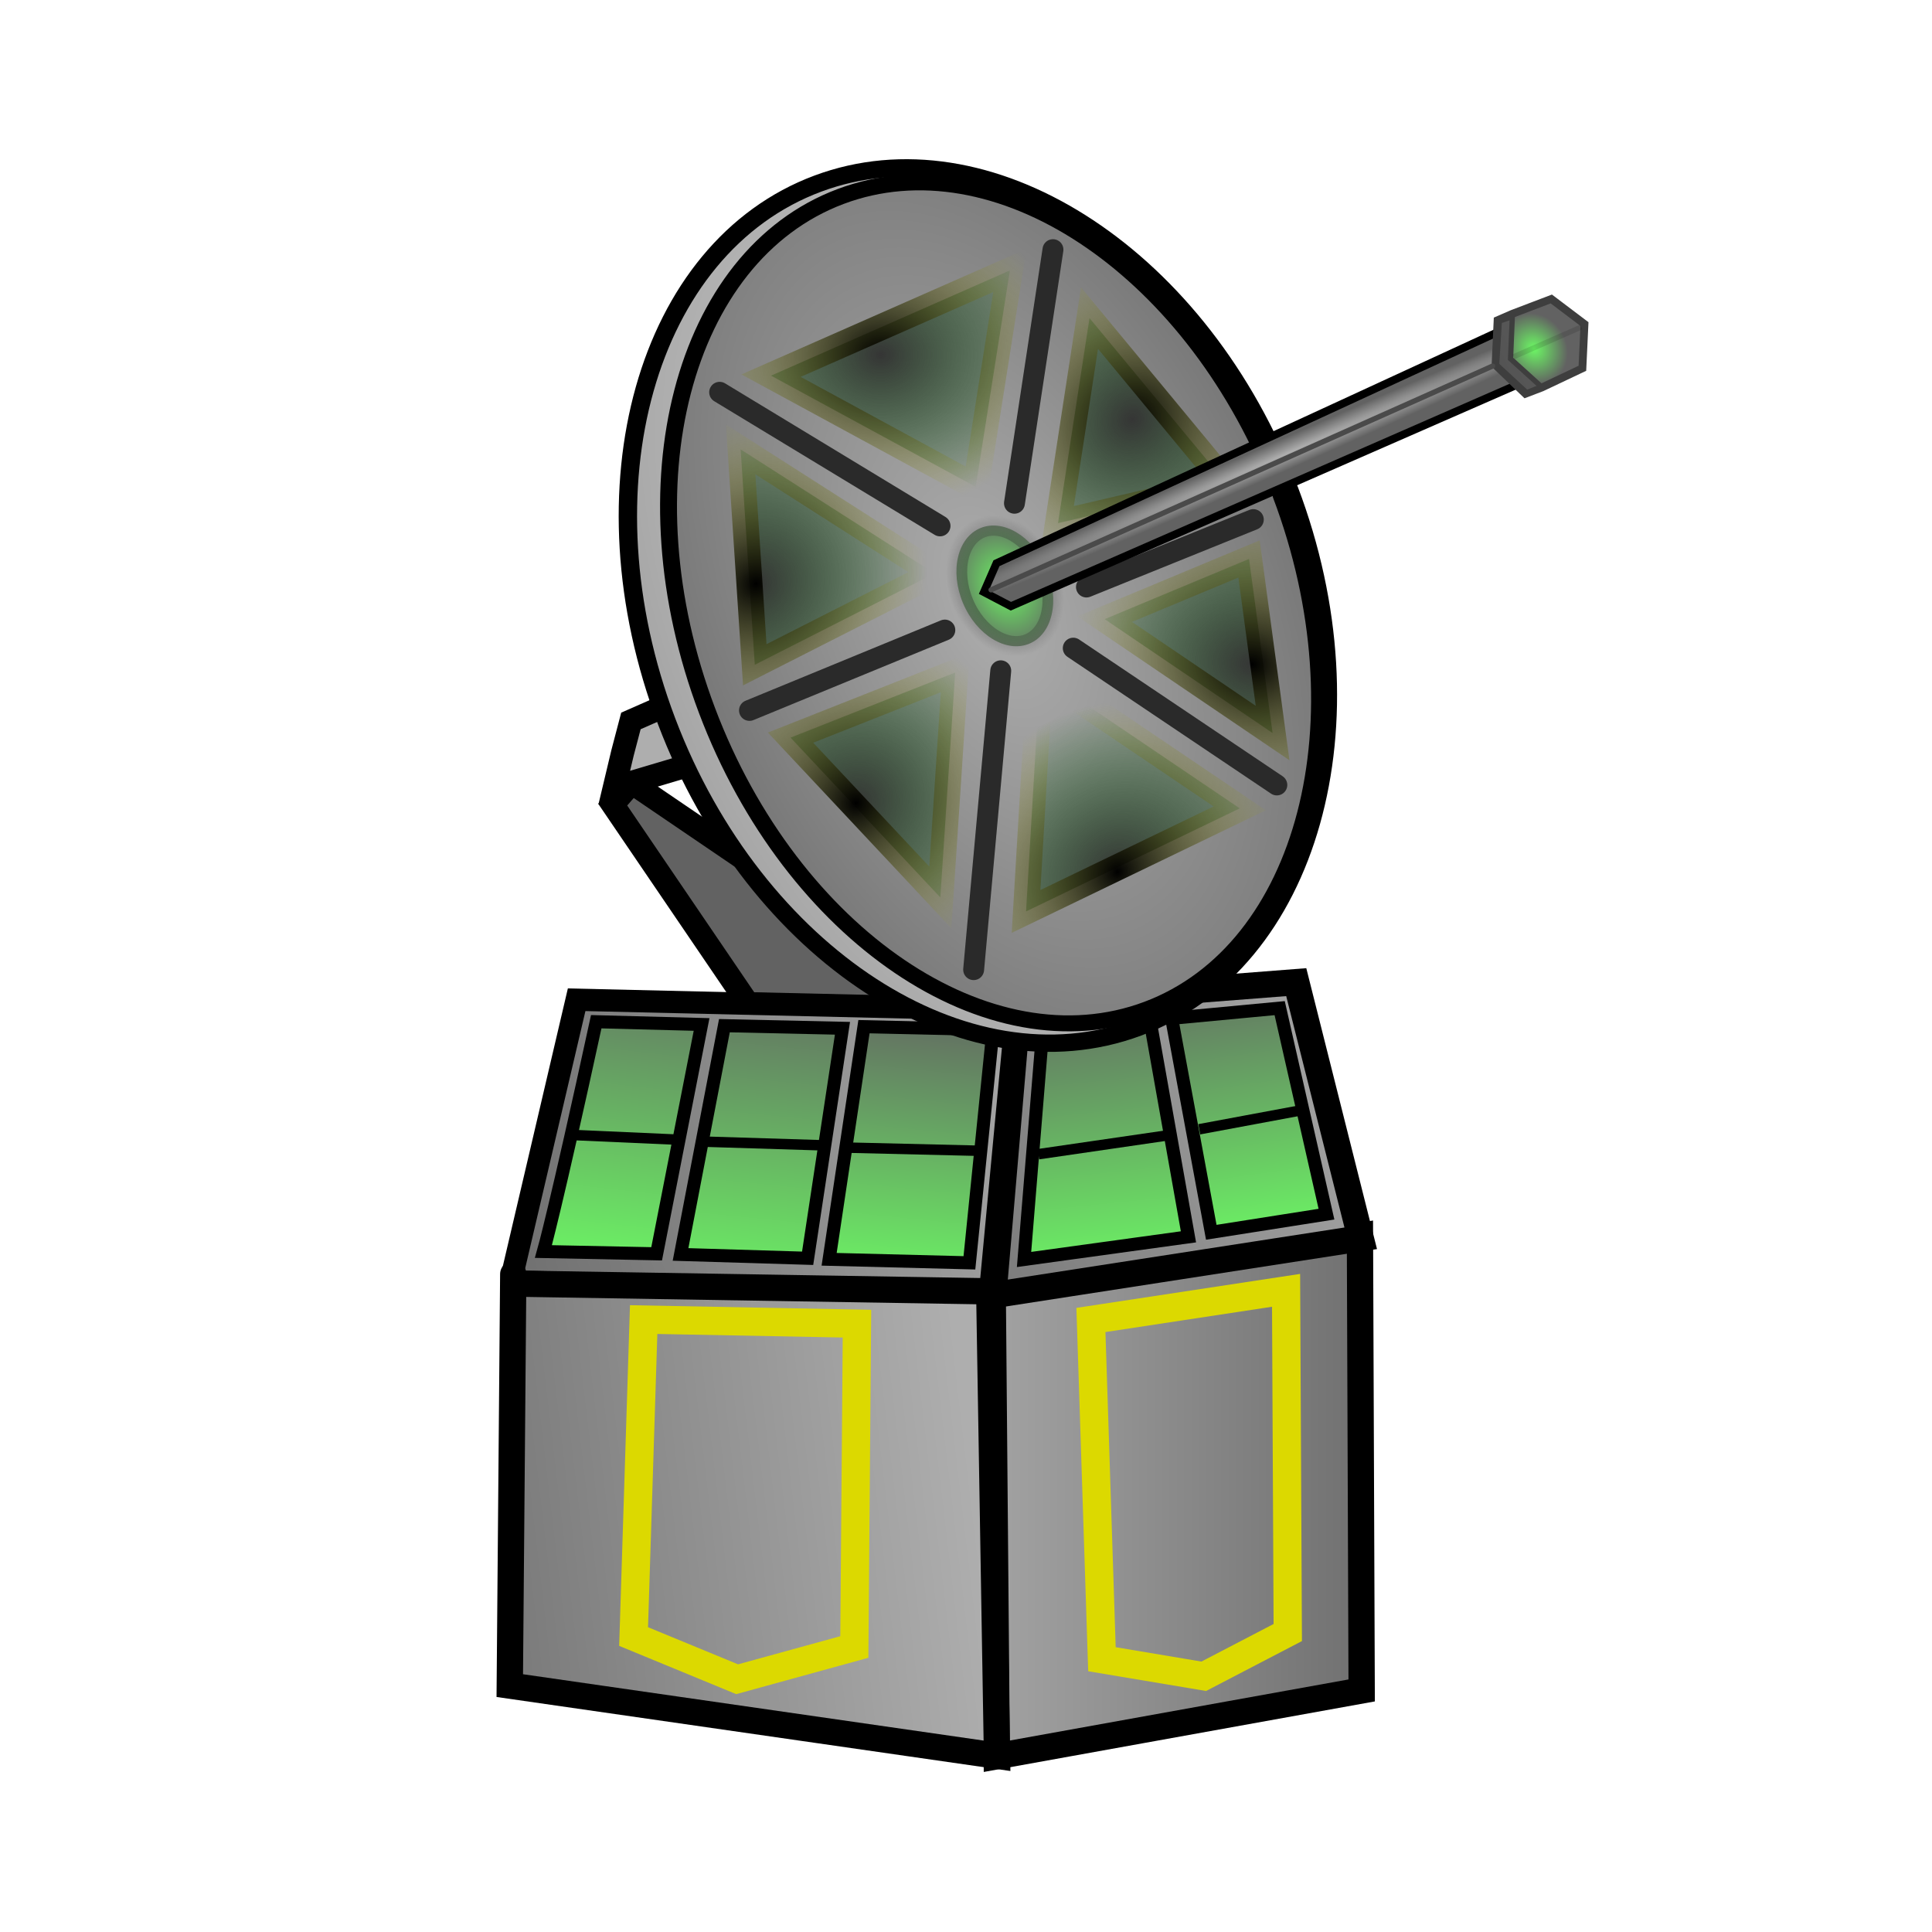
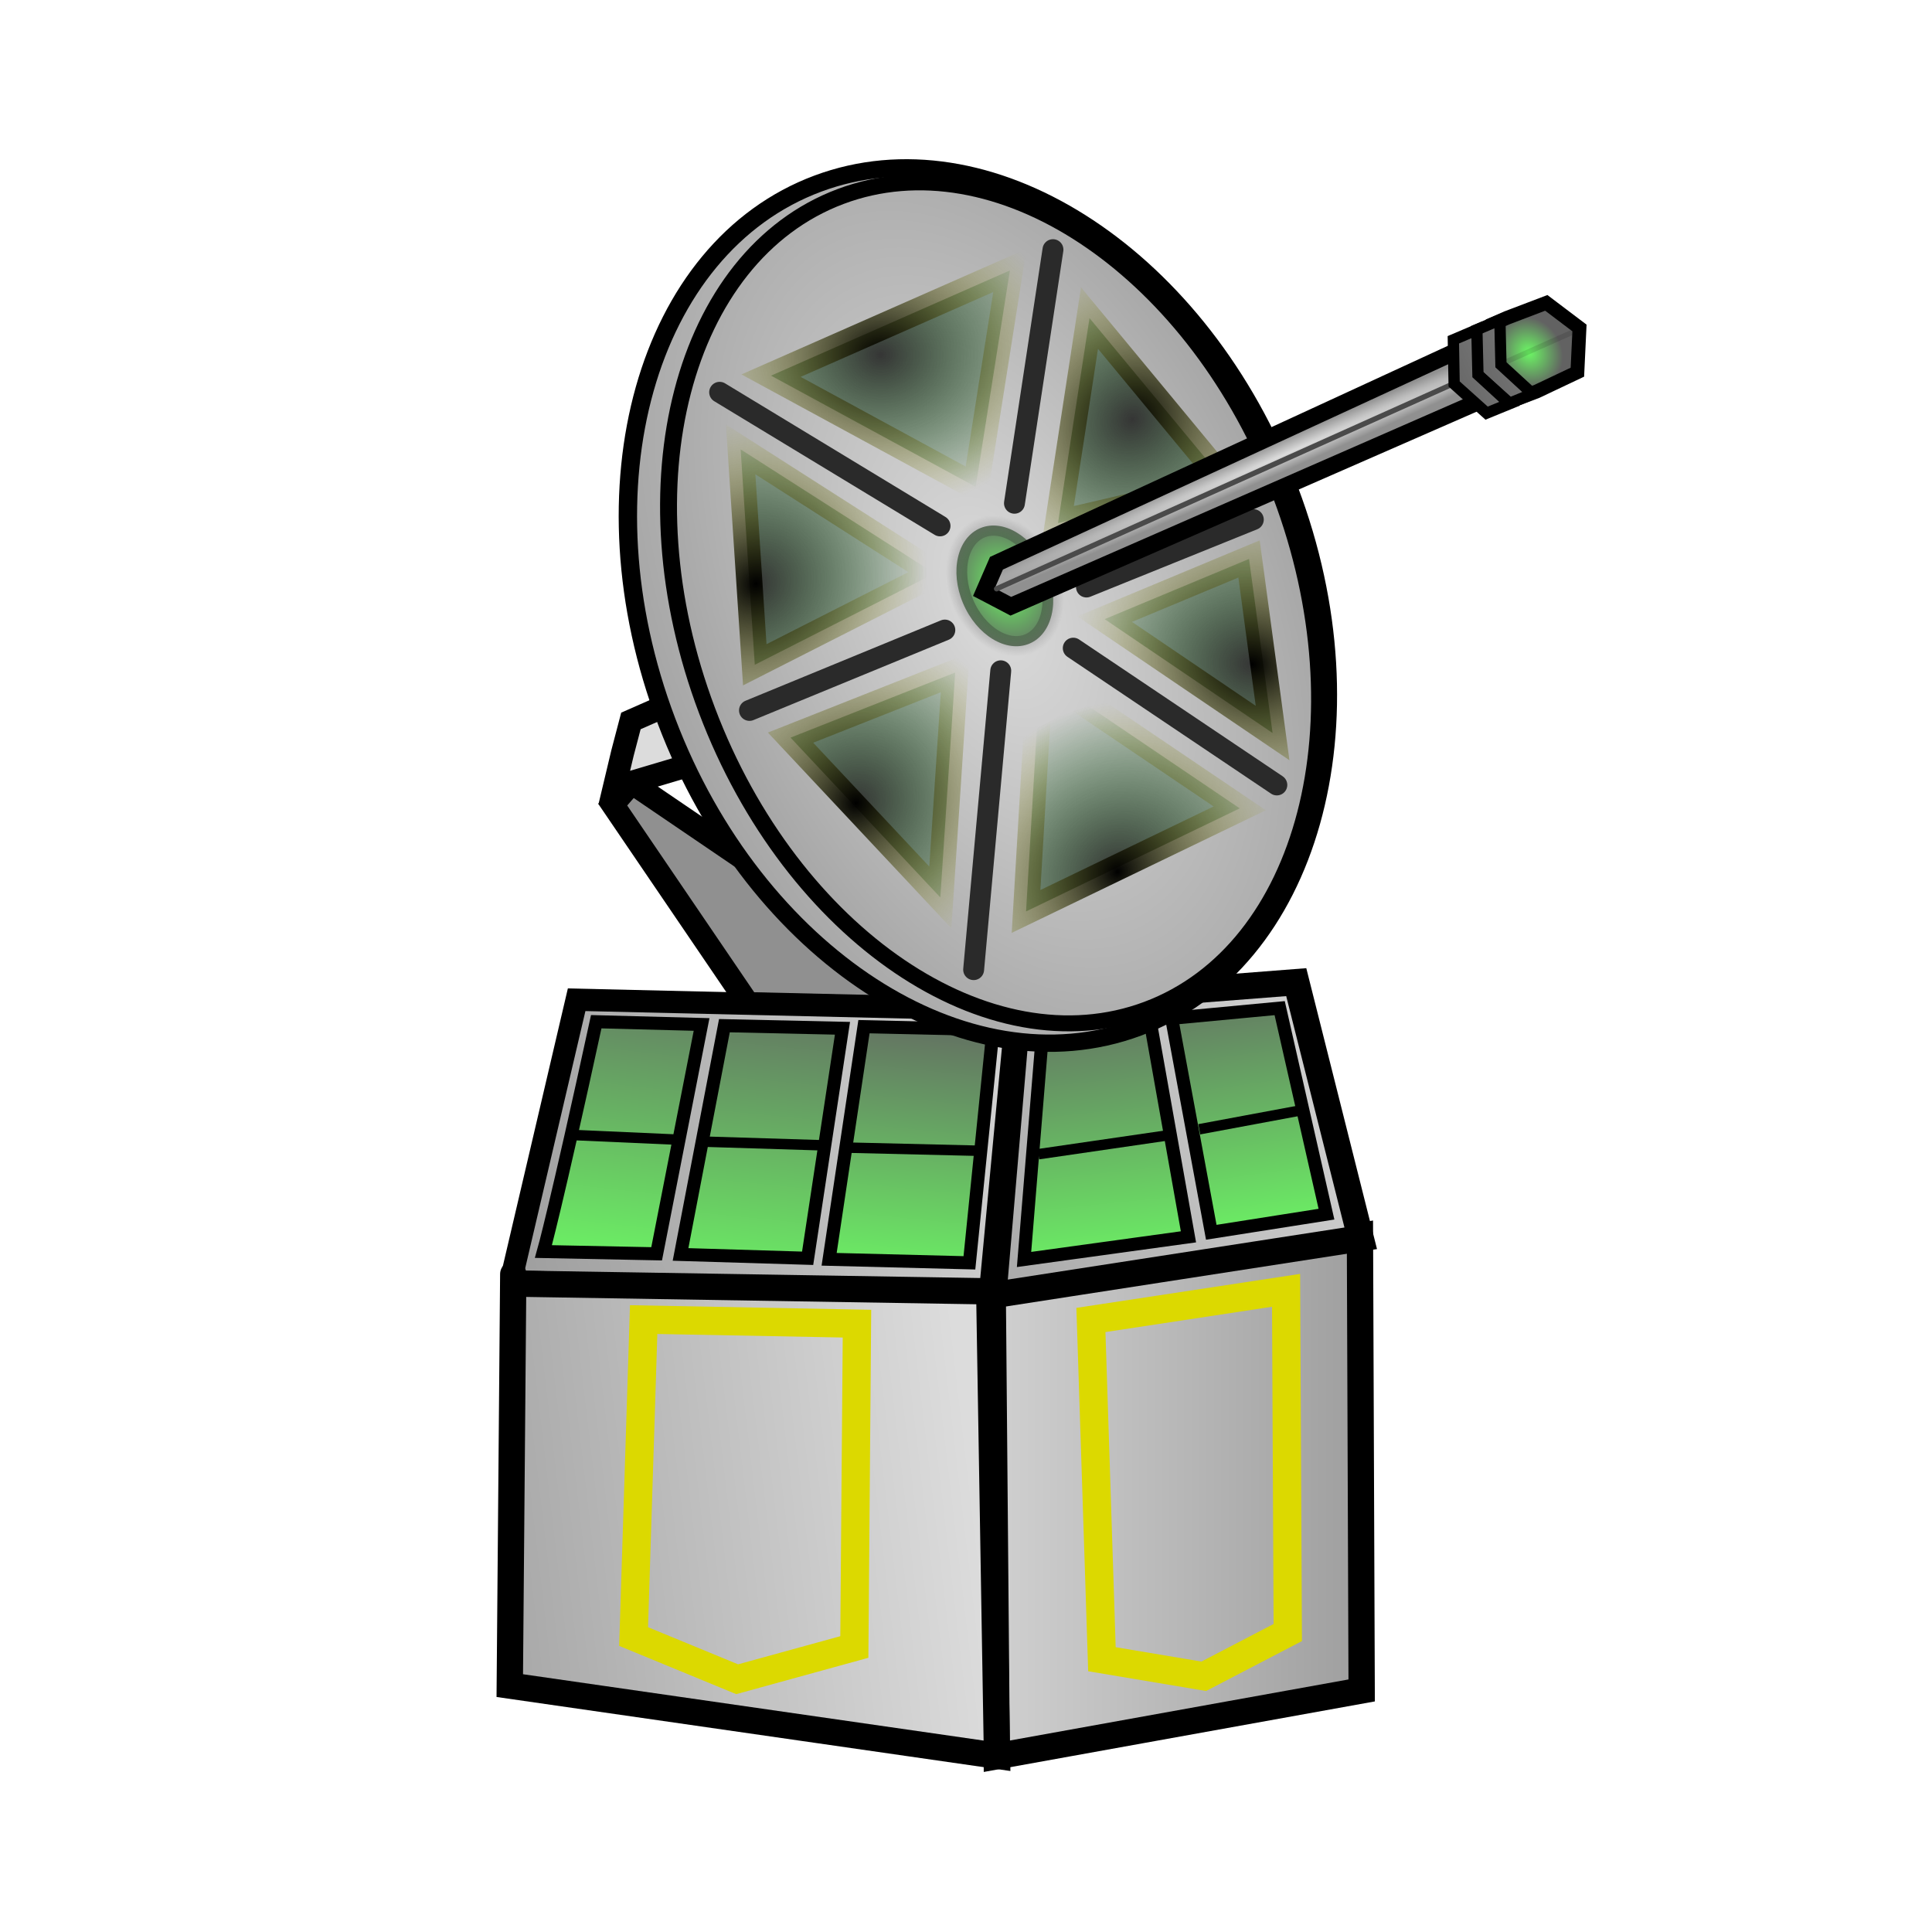
<svg xmlns="http://www.w3.org/2000/svg" xmlns:xlink="http://www.w3.org/1999/xlink" width="64" height="64" id="svg2" version="1.1">
  <defs id="defs4">
    <linearGradient id="linearGradient3880">
      <stop id="stop3882" offset="0" style="stop-color:#d8d8d8;stop-opacity:1;" />
      <stop id="stop3884" offset="1" style="stop-color:#969696;stop-opacity:1;" />
    </linearGradient>
    <linearGradient id="linearGradient3862">
      <stop style="stop-color:#ffffff;stop-opacity:1;" offset="0" id="stop3864" />
      <stop style="stop-color:#ffffff;stop-opacity:0;" offset="1" id="stop3866" />
    </linearGradient>
    <linearGradient id="linearGradient3998">
      <stop id="stop4000" offset="0" style="stop-color:#bebebe;stop-opacity:1;" />
      <stop id="stop4002" offset="1" style="stop-color:#515151;stop-opacity:1;" />
    </linearGradient>
    <linearGradient id="linearGradient3932">
      <stop id="stop3934" offset="0" style="stop-color:#6cf864;stop-opacity:1;" />
      <stop id="stop3936" offset="1" style="stop-color:#626262;stop-opacity:1;" />
    </linearGradient>
    <linearGradient id="linearGradient3926">
      <stop id="stop3928" offset="0" style="stop-color:#f3ee28;stop-opacity:1;" />
      <stop id="stop3930" offset="1" style="stop-color:#89d539;stop-opacity:1;" />
    </linearGradient>
    <linearGradient id="linearGradient3920">
      <stop style="stop-color:#da7c71;stop-opacity:1;" offset="0" id="stop3922" />
      <stop style="stop-color:#2daf15;stop-opacity:1;" offset="1" id="stop3924" />
    </linearGradient>
    <linearGradient id="linearGradient3914">
      <stop id="stop3916" offset="0" style="stop-color:#7be02a;stop-opacity:1;" />
      <stop id="stop3918" offset="1" style="stop-color:#dc5f3f;stop-opacity:1;" />
    </linearGradient>
    <linearGradient id="linearGradient5419">
-       <stop style="stop-color:#4c4c4c;stop-opacity:1;" offset="0" id="stop5421" />
-       <stop style="stop-color:#666666;stop-opacity:1;" offset="1" id="stop5423" />
+       <stop style="stop-color:#575757;stop-opacity:1;" offset="0" id="stop5421" />
+       <stop style="stop-color:#9b9b9b;stop-opacity:1;" offset="1" id="stop5423" />
    </linearGradient>
    <linearGradient id="linearGradient3957">
      <stop style="stop-color:#232323;stop-opacity:1;" offset="0" id="stop3959" />
      <stop style="stop-color:#252525;stop-opacity:0.667;" offset="1" id="stop3961" />
    </linearGradient>
    <linearGradient id="linearGradient3949">
      <stop style="stop-color:#2c2c2c;stop-opacity:1;" offset="0" id="stop3951" />
      <stop style="stop-color:#2c2c2c;stop-opacity:0;" offset="1" id="stop3953" />
    </linearGradient>
    <linearGradient id="linearGradient3885">
      <stop style="stop-color:#000000;stop-opacity:1;" offset="0" id="stop3887" />
      <stop style="stop-color:#abae2c;stop-opacity:0;" offset="1" id="stop3889" />
    </linearGradient>
    <linearGradient id="linearGradient3819">
      <stop style="stop-color:#353535;stop-opacity:1;" offset="0" id="stop3821" />
      <stop style="stop-color:#09610d;stop-opacity:0;" offset="1" id="stop3823" />
    </linearGradient>
    <linearGradient id="linearGradient3777">
-       <stop style="stop-color:#aeaeae;stop-opacity:1;" offset="0" id="stop3779" />
-       <stop style="stop-color:#626262;stop-opacity:1;" offset="1" id="stop3781" />
+       <stop style="stop-color:#dcdcdc;stop-opacity:1;" offset="0" id="stop3779" />
+       <stop style="stop-color:#909090;stop-opacity:1;" offset="1" id="stop3781" />
    </linearGradient>
    <radialGradient xlink:href="#linearGradient3777" id="radialGradient3795" cx="45.312" cy="26.857" fx="45.312" fy="26.857" r="12.498" gradientTransform="matrix(1.286568,-0.06713884,0.1206865,2.312691,-16.2264,-32.21291)" gradientUnits="userSpaceOnUse" />
    <radialGradient xlink:href="#linearGradient3777" id="radialGradient3827" cx="49.554" cy="15.741" fx="49.554" fy="15.741" r="11.054" gradientTransform="matrix(0.02320558,0.04030129,-1.195382,0.5276909,60.29586,993.0794)" gradientUnits="userSpaceOnUse" />
    <radialGradient xlink:href="#linearGradient3932" id="radialGradient3835" cx="39.821" cy="21.991" fx="39.821" fy="21.991" r="2.096" gradientTransform="matrix(1,0,0,1.362011,0,-7.961005)" gradientUnits="userSpaceOnUse" />
    <linearGradient xlink:href="#linearGradient3777" id="linearGradient3849" x1="37.278" y1="50.463" x2="11.281" y2="53.748" gradientUnits="userSpaceOnUse" gradientTransform="matrix(0.8904915,0,0,0.9572734,-1.299068,986.2684)" />
-     <radialGradient xlink:href="#linearGradient3932" id="radialGradient3881" cx="60.042" cy="999.655" fx="60.042" fy="999.655" r="1.939" gradientTransform="matrix(0.2590913,0.5738836,-0.5183945,0.2082536,553.4742,757.2803)" gradientUnits="userSpaceOnUse" />
+     <radialGradient xlink:href="#linearGradient3932" id="radialGradient3881" cx="60.042" cy="999.655" fx="60.042" fy="999.655" r="1.939" gradientTransform="matrix(0.2590913,0.5738836,-0.5183945,0.2082536,553.3083,757.4088)" gradientUnits="userSpaceOnUse" />
    <radialGradient xlink:href="#linearGradient3885" id="radialGradient3895" cx="34.219" cy="12.072" fx="34.219" fy="12.072" r="5.298" gradientTransform="matrix(1.155797,-0.0075689,0.00724994,0.9851119,-10.46506,988.4802)" gradientUnits="userSpaceOnUse" />
    <radialGradient xlink:href="#linearGradient3819" id="radialGradient3903" cx="34.219" cy="12.072" fx="34.219" fy="12.072" r="5.298" gradientTransform="matrix(1.155797,-0.0075689,0.00724994,0.9851119,-10.46506,988.4802)" gradientUnits="userSpaceOnUse" />
    <radialGradient xlink:href="#linearGradient3819" id="radialGradient3907" gradientUnits="userSpaceOnUse" gradientTransform="matrix(0.5140146,-0.976545,0.9353912,0.4381062,-3.836893,1035.827)" cx="34.219" cy="12.072" fx="34.219" fy="12.072" r="5.298" />
    <radialGradient xlink:href="#linearGradient3885" id="radialGradient3909" gradientUnits="userSpaceOnUse" gradientTransform="matrix(0.5140146,-0.976545,0.9353912,0.4381062,-3.836893,1035.827)" cx="34.219" cy="12.072" fx="34.219" fy="12.072" r="5.298" />
    <radialGradient xlink:href="#linearGradient3819" id="radialGradient3913" gradientUnits="userSpaceOnUse" gradientTransform="matrix(0.5140146,-0.976545,0.9353912,0.4381062,-0.5198673,1043.092)" cx="34.219" cy="12.072" fx="34.219" fy="12.072" r="5.298" />
    <radialGradient xlink:href="#linearGradient3885" id="radialGradient3915" gradientUnits="userSpaceOnUse" gradientTransform="matrix(0.5140146,-0.976545,0.9353912,0.4381062,-0.5198673,1043.092)" cx="34.219" cy="12.072" fx="34.219" fy="12.072" r="5.298" />
    <radialGradient xlink:href="#linearGradient3819" id="radialGradient3919" gradientUnits="userSpaceOnUse" gradientTransform="matrix(0.5140146,-0.976545,0.9353912,0.4381062,8.138132,1045.373)" cx="34.219" cy="12.072" fx="34.219" fy="12.072" r="5.298" />
    <radialGradient xlink:href="#linearGradient3885" id="radialGradient3921" gradientUnits="userSpaceOnUse" gradientTransform="matrix(0.5140146,-0.976545,0.9353912,0.4381062,8.138132,1045.373)" cx="34.219" cy="12.072" fx="34.219" fy="12.072" r="5.298" />
    <radialGradient xlink:href="#linearGradient3819" id="radialGradient3925" gradientUnits="userSpaceOnUse" gradientTransform="matrix(1.122866,0.2585108,-0.2476166,0.9570443,6.042079,989.9646)" cx="34.219" cy="12.072" fx="34.219" fy="12.072" r="5.298" />
    <radialGradient xlink:href="#linearGradient3885" id="radialGradient3927" gradientUnits="userSpaceOnUse" gradientTransform="matrix(1.122866,0.2585108,-0.2476166,0.9570443,6.042079,989.9646)" cx="34.219" cy="12.072" fx="34.219" fy="12.072" r="5.298" />
    <radialGradient xlink:href="#linearGradient3819" id="radialGradient3931" gradientUnits="userSpaceOnUse" gradientTransform="matrix(0.6721936,-0.8869498,0.8495719,0.5729256,4.252781,1025.689)" cx="34.219" cy="12.072" fx="34.219" fy="12.072" r="5.298" />
    <radialGradient xlink:href="#linearGradient3885" id="radialGradient3933" gradientUnits="userSpaceOnUse" gradientTransform="matrix(0.6721936,-0.8869498,0.8495719,0.5729256,4.252781,1025.689)" cx="34.219" cy="12.072" fx="34.219" fy="12.072" r="5.298" />
    <linearGradient xlink:href="#linearGradient3777" id="linearGradient3947" x1="35.108" y1="49.1" x2="56.185" y2="49.1" gradientUnits="userSpaceOnUse" gradientTransform="matrix(0.8904915,0,0,0.9771963,-1.299068,985.021)" />
    <radialGradient xlink:href="#linearGradient3949" id="radialGradient3955" cx="39.821" cy="21.991" fx="39.821" fy="21.991" r="2.096" gradientTransform="matrix(1,0,0,1.362011,0,-7.961005)" gradientUnits="userSpaceOnUse" />
-     <linearGradient xlink:href="#linearGradient5419" id="linearGradient5441" x1="56.483" y1="1000.986" x2="64.476" y2="997.703" gradientUnits="userSpaceOnUse" gradientTransform="matrix(0.8904915,0,0,0.8400037,-2.737799,160.4311)" />
+     <linearGradient xlink:href="#linearGradient5419" id="linearGradient5441" x1="56.483" y1="1000.986" x2="64.476" y2="997.703" gradientUnits="userSpaceOnUse" gradientTransform="matrix(0.8904915,0,0,0.8400037,-3.056072,160.6299)" />
    <linearGradient xlink:href="#linearGradient3777" id="linearGradient3831" x1="37.76" y1="34.611" x2="10.16" y2="42.692" gradientUnits="userSpaceOnUse" gradientTransform="matrix(0.8904915,0,0,0.8400037,2.517324,993.1229)" />
    <linearGradient xlink:href="#linearGradient3777" id="linearGradient3841" x1="50.513" y1="34.358" x2="24.554" y2="47.869" gradientUnits="userSpaceOnUse" gradientTransform="matrix(0.8904915,0,0,0.8400037,2.517324,993.1229)" />
    <linearGradient xlink:href="#linearGradient3932" id="linearGradient3866" x1="20.577" y1="44.755" x2="22.19" y2="31.125" gradientUnits="userSpaceOnUse" gradientTransform="matrix(0.8904915,0,0,0.8400037,2.517324,993.1229)" />
    <linearGradient xlink:href="#linearGradient3932" id="linearGradient3874" x1="26.472" y1="45.806" x2="27.911" y2="32.259" gradientUnits="userSpaceOnUse" gradientTransform="matrix(0.8904915,0,0,0.8400037,1.252357,993.0964)" />
    <linearGradient xlink:href="#linearGradient3932" id="linearGradient3882" x1="31.802" y1="45.419" x2="33.055" y2="33.766" gradientUnits="userSpaceOnUse" gradientTransform="matrix(0.8904915,0,0,0.8400037,2.517324,993.1229)" />
    <linearGradient xlink:href="#linearGradient3932" id="linearGradient3894" x1="39.014" y1="44.761" x2="37.723" y2="32.757" gradientUnits="userSpaceOnUse" gradientTransform="matrix(0.8904915,0,0,0.8400037,2.517324,993.1229)" />
    <linearGradient xlink:href="#linearGradient3932" id="linearGradient3902" x1="44.681" y1="43.517" x2="42.946" y2="31.79" gradientUnits="userSpaceOnUse" gradientTransform="matrix(0.8904915,0,0,0.8400037,2.517324,993.1229)" />
    <linearGradient xlink:href="#linearGradient3777" id="linearGradient3948" x1="46.19" y1="14.058" x2="50.603" y2="12.082" gradientUnits="userSpaceOnUse" gradientTransform="matrix(0.8904915,0,0,0.8400037,3.113636,993.6479)" />
    <linearGradient xlink:href="#linearGradient3777" id="linearGradient3958" x1="10.598" y1="44.489" x2="17.123" y2="37.584" gradientUnits="userSpaceOnUse" gradientTransform="matrix(0.8904915,0,0,0.8400037,3.232897,993.2729)" />
    <radialGradient xlink:href="#linearGradient3880" id="radialGradient3092" gradientUnits="userSpaceOnUse" gradientTransform="matrix(1.286568,-0.06713884,0.1206865,2.312691,-16.2264,-32.21291)" cx="45.312" cy="26.857" fx="45.312" fy="26.857" r="12.498" />
    <linearGradient xlink:href="#linearGradient3862" id="linearGradient3868" x1="26.33" y1="56.549" x2="26.858" y2="43.923" gradientUnits="userSpaceOnUse" gradientTransform="matrix(1.035813,0,0,0.9680599,-2.929562,1.304466)" />
    <linearGradient xlink:href="#linearGradient3862" id="linearGradient3876" x1="40.483" y1="56.773" x2="40.118" y2="43.136" gradientUnits="userSpaceOnUse" gradientTransform="matrix(0.9259975,0,0,0.9307052,1.980824,3.442051)" />
+     <linearGradient xlink:href="#linearGradient5419" id="linearGradient3872" gradientUnits="userSpaceOnUse" gradientTransform="matrix(0.8904915,0,0,0.8400037,-3.818273,160.9583)" x1="56.483" y1="1000.986" x2="64.476" y2="997.703" />
  </defs>
  <g id="layer1" transform="translate(0,-988.3622)" style="display:none">
    <path style="color:#000000;fill:none;stroke:#000000;stroke-width:0.1;stroke-miterlimit:4;stroke-dasharray:none;marker:none;visibility:visible;display:inline;overflow:visible;enable-background:accumulate" d="m 0,1004.362 32,-16 32,16 0,32 -32,16 -32,-16 z" id="rect3750" />
  </g>
  <g transform="translate(0,-988.3622)" id="g3757" style="display:inline">
    <path style="fill:url(#linearGradient3947);fill-opacity:1;stroke:#000000;stroke-width:0.871;stroke-linecap:round;stroke-linejoin:miter;stroke-miterlimit:4;stroke-opacity:1;stroke-dasharray:none" d="m 45.05,1029.319 0.057,15.041 -12.088,2.18 -0.136,-15.654 c 5.261,-0.83 6.808,-0.541 12.167,-1.567 z" id="path3937" />
    <path style="fill:url(#linearGradient3841);fill-opacity:1;stroke:#000000;stroke-width:0.871;stroke-linecap:butt;stroke-linejoin:miter;stroke-miterlimit:4;stroke-opacity:1;stroke-dasharray:none" d="m 45.076,1029.382 -2.136,-8.485 -9.21,0.716 -0.826,9.652 z" id="path3833" />
    <path style="fill:url(#linearGradient3958);fill-opacity:1;stroke:#000000;stroke-width:0.762;stroke-linecap:round;stroke-linejoin:miter;stroke-miterlimit:4;stroke-opacity:1;stroke-dasharray:none" d="m 31.299,1021.758 -6.52,-0.15 -4.482,-6.591 0.631,-0.724 11.087,7.54" id="path3950" />
    <path style="fill:url(#linearGradient3831);fill-opacity:1;stroke:#000000;stroke-width:0.737;stroke-linecap:butt;stroke-linejoin:miter;stroke-miterlimit:4;stroke-opacity:1;stroke-dasharray:none" d="m 16.966,1030.602 2.136,-9.122 14.576,0.34 -0.886,9.414 -15.77,-0.42" id="path3823" />
    <path style="fill:url(#linearGradient3849);fill-opacity:1;stroke:#000000;stroke-width:0.871;stroke-linecap:round;stroke-linejoin:miter;stroke-miterlimit:4;stroke-opacity:1;stroke-dasharray:none" d="m 17.188,1030.885 15.582,0.254 0.257,15.386 -16.14,-2.325 0.115,-13.63" id="path3837" />
    <path style="fill:url(#linearGradient3894);fill-opacity:1;stroke:#000000;stroke-width:0.432;stroke-linecap:butt;stroke-linejoin:miter;stroke-miterlimit:4;stroke-opacity:1;stroke-dasharray:none" d="m 38.097,1022.171 -3.578,0.6 -0.596,7.313 5.446,-0.75 z" id="path3886" />
    <path style="fill:url(#linearGradient3948);fill-opacity:1;stroke:#000000;stroke-width:0.762;stroke-linecap:round;stroke-linejoin:miter;stroke-miterlimit:4;stroke-opacity:1;stroke-dasharray:none" d="m 23.713,1013.449 -3.364,1 0.273,-1.146 0.278,-1.059 2.021,-0.889 0.826,2.133" id="path3938" />
    <path style="fill:url(#linearGradient3902);fill-opacity:1;stroke:#000000;stroke-width:0.432;stroke-linecap:butt;stroke-linejoin:miter;stroke-miterlimit:4;stroke-opacity:1;stroke-dasharray:none" d="m 42.391,1021.758 1.55,6.825 -3.816,0.6 -1.312,-7.088 z" id="path3884" />
    <path style="fill:url(#linearGradient3882);fill-opacity:1;stroke:#000000;stroke-width:0.432;stroke-linecap:butt;stroke-linejoin:miter;stroke-miterlimit:4;stroke-opacity:1;stroke-dasharray:none" d="m 28.62,1022.372 4.276,0.098 -0.783,7.725 -4.647,-0.117 z" id="path3858" />
    <path style="fill:url(#radialGradient3092);fill-opacity:1;stroke:#000000;stroke-width:0.683;stroke-linecap:round;stroke-linejoin:round;stroke-miterlimit:4;stroke-opacity:1;stroke-dasharray:none;opacity:1" id="path3007" d="M 57.734,26.056 C 58.045,35.812 52.736,44.078 45.876,44.521 39.016,44.963 33.202,37.413 32.891,27.658 32.58,17.903 37.889,9.636 44.749,9.194 51.475,8.76 57.222,16.018 57.713,25.567" transform="matrix(0.8476089,-0.257531,0.2730097,0.7995524,-13.34579,998.6169)" />
    <path transform="matrix(0.8476089,-0.257531,0.2730097,0.7995524,-12.81035,998.5287)" d="m 56.778,26.086 c 0.287,9.391 -4.614,17.349 -10.946,17.774 C 39.5,44.287 34.134,37.019 33.847,27.628 33.56,18.237 38.46,10.279 44.793,9.853 51.001,9.436 56.306,16.423 56.76,25.615" id="path4004" style="fill:url(#radialGradient3795);fill-opacity:1;stroke:#000000;stroke-width:0.629;stroke-linecap:round;stroke-linejoin:round;stroke-miterlimit:4;stroke-opacity:1;stroke-dasharray:none" />
    <path style="fill:url(#radialGradient3835);fill-opacity:1;stroke:url(#radialGradient3955);stroke-width:0.8;stroke-linecap:round;stroke-linejoin:round;stroke-miterlimit:4;stroke-opacity:1;stroke-dasharray:none" id="path3797" d="m 41.516,21.88 c 0.042,1.355 -0.682,2.503 -1.618,2.564 -0.936,0.061 -1.729,-0.987 -1.772,-2.342 -0.042,-1.355 0.682,-2.503 1.618,-2.564 0.918,-0.06 1.702,0.948 1.769,2.274" transform="matrix(0.8372197,-0.2861777,0.3033782,0.7897522,-6.723907,1001.799)" />
    <path style="fill:none;stroke:#2a2a2a;stroke-width:0.692;stroke-linecap:round;stroke-linejoin:miter;stroke-miterlimit:4;stroke-opacity:1;stroke-dasharray:none" d="m 23.839,1001.357 7.301,4.426" id="path3859" />
    <path style="fill:none;stroke:#2a2a2a;stroke-width:0.692;stroke-linecap:round;stroke-linejoin:miter;stroke-miterlimit:4;stroke-opacity:1;stroke-dasharray:none" d="m 34.881,996.632 -1.276,8.401" id="path3861" />
    <path style="fill:none;stroke:#2a2a2a;stroke-width:0.692;stroke-linecap:round;stroke-linejoin:miter;stroke-miterlimit:4;stroke-opacity:1;stroke-dasharray:none" d="m 35.99,1007.808 5.528,-2.234" id="path3863" />
    <path style="fill:none;stroke:#2a2a2a;stroke-width:0.692;stroke-linecap:round;stroke-linejoin:miter;stroke-miterlimit:4;stroke-opacity:1;stroke-dasharray:none" d="m 35.553,1009.833 6.744,4.532" id="path3865" />
    <path style="fill:none;stroke:#2a2a2a;stroke-width:0.692;stroke-linecap:round;stroke-linejoin:miter;stroke-miterlimit:4;stroke-opacity:1;stroke-dasharray:none" d="m 33.151,1010.583 -0.898,9.9" id="path3867" />
    <path style="fill:none;stroke:#2a2a2a;stroke-width:0.692;stroke-linecap:round;stroke-linejoin:miter;stroke-miterlimit:4;stroke-opacity:1;stroke-dasharray:none" d="m 31.299,1009.233 -6.472,2.663" id="path3869" />
    <path style="fill:url(#radialGradient3903);fill-opacity:1;stroke:url(#radialGradient3895);stroke-width:0.865px;stroke-linecap:butt;stroke-linejoin:miter;stroke-opacity:1" d="m 25.541,1000.806 6.78,3.683 1.133,-7.168 z" id="path3883" />
    <path id="path3905" d="m 25.003,1010.384 5.958,-3.026 -6.426,-4.109 z" style="fill:url(#radialGradient3907);fill-opacity:1;stroke:url(#radialGradient3909);stroke-width:0.865px;stroke-linecap:butt;stroke-linejoin:miter;stroke-opacity:1" />
    <path style="fill:url(#radialGradient3913);fill-opacity:1;stroke:url(#radialGradient3915);stroke-width:0.865px;stroke-linecap:butt;stroke-linejoin:miter;stroke-opacity:1" d="m 26.188,1012.797 4.962,5.294 0.492,-7.451 z" id="path3911" />
    <path id="path3917" d="m 33.989,1018.555 7.079,-3.415 -6.613,-4.471 z" style="fill:url(#radialGradient3919);fill-opacity:1;stroke:url(#radialGradient3921);stroke-width:0.865px;stroke-linecap:butt;stroke-linejoin:miter;stroke-opacity:1" />
    <path style="fill:url(#radialGradient3925);fill-opacity:1;stroke:url(#radialGradient3927);stroke-width:0.865px;stroke-linecap:butt;stroke-linejoin:miter;stroke-opacity:1" d="m 36.593,1008.872 5.563,3.773 -0.78,-5.767 z" id="path3923" />
    <path id="path3929" d="m 35.048,1005.692 5.588,-1.3 -4.545,-5.493 z" style="fill:url(#radialGradient3931);fill-opacity:1;stroke:url(#radialGradient3933);stroke-width:0.865px;stroke-linecap:butt;stroke-linejoin:miter;stroke-opacity:1" />
-     <path style="fill:url(#radialGradient3827);fill-opacity:1;stroke:#000000;stroke-width:0.259;stroke-linecap:butt;stroke-linejoin:miter;stroke-miterlimit:4;stroke-opacity:1;stroke-dasharray:none" d="m 33.009,1007.02 16.636,-7.671 1.015,1.582 -17.174,7.514 -0.893,-0.468 z" id="path3809" />
-     <path style="fill:url(#radialGradient3881);fill-opacity:1;stroke:#3e3e3e;stroke-width:0.259;stroke-linecap:butt;stroke-linejoin:miter;stroke-miterlimit:4;stroke-opacity:1;stroke-dasharray:none" d="m 49.61,998.97 -0.068,1.485 0.99,0.951 0.545,-0.208 1.342,-0.636 0.069,-1.465 -1.099,-0.831 -1.295,0.493 z" id="path3871" />
-     <path style="fill:url(#linearGradient5441);fill-opacity:1;stroke:#3e3e3e;stroke-width:0.173;stroke-linecap:butt;stroke-linejoin:miter;stroke-miterlimit:4;stroke-opacity:1;stroke-dasharray:none" d="m 50.097,998.853 -0.058,1.395 1.023,0.927 -0.491,0.194 -0.994,-0.919 0.091,-1.452 z" id="path5407" />
-     <path style="fill:none;stroke:#4a4a4a;stroke-width:0.173;stroke-linecap:round;stroke-linejoin:miter;stroke-miterlimit:4;stroke-opacity:1;stroke-dasharray:none" d="m 49.445,1000.488 -16.615,7.414" id="path5443" />
-     <path style="fill:none;stroke:#000000;stroke-width:0.173;stroke-linecap:butt;stroke-linejoin:miter;stroke-miterlimit:4;stroke-opacity:0.118;stroke-dasharray:none" d="m 50.134,1000.182 2.25,-0.988" id="path5445" />
+     <path style="fill:url(#radialGradient3827);fill-opacity:1;stroke:#000000;stroke-width:0.559;stroke-linecap:butt;stroke-linejoin:miter;stroke-miterlimit:4;stroke-opacity:1;stroke-dasharray:none" d="m 33.009,1007.02 16.636,-7.671 1.015,1.582 -17.174,7.514 -0.893,-0.468 z" id="path3809" />
+     <path style="fill:url(#radialGradient3881);fill-opacity:1;stroke:#000000;stroke-width:0.459;stroke-linecap:butt;stroke-linejoin:miter;stroke-miterlimit:4;stroke-opacity:1;stroke-dasharray:none" d="m 49.444,999.099 -0.068,1.485 0.99,0.951 0.545,-0.208 1.342,-0.636 0.069,-1.465 -1.099,-0.831 -1.295,0.493 z" id="path3871" />
+     <path style="fill:url(#linearGradient5441);fill-opacity:1;stroke:#000000;stroke-width:0.373;stroke-linecap:butt;stroke-linejoin:miter;stroke-miterlimit:4;stroke-opacity:1;stroke-dasharray:none" d="m 49.685,998.958 0.036,1.489 1.047,0.962 -0.76,0.311 -1.076,-0.966 -0.026,-1.464 z" id="path5407" />
+     <path style="fill:none;stroke:#4a4a4a;stroke-width:0.173;stroke-linecap:round;stroke-linejoin:miter;stroke-miterlimit:4;stroke-opacity:1;stroke-dasharray:none" d="m 48.937,1000.718 -15.925,7.15" id="path5443" />
+     <path style="fill:none;stroke:#000000;stroke-width:0.173;stroke-linecap:butt;stroke-linejoin:miter;stroke-miterlimit:4;stroke-opacity:0.118;stroke-dasharray:none" d="m 49.886,1000.349 2.321,-1.035" id="path5445" />
    <path style="fill:none;stroke:#dcd900;stroke-width:0.936;stroke-linecap:butt;stroke-linejoin:miter;stroke-miterlimit:4;stroke-opacity:1;stroke-dasharray:none" d="m 20.989,1042.575 0.333,-10.5 7.066,0.135 -0.087,10.711 -3.882,1.068 z" id="path3843" />
    <path style="fill:url(#linearGradient3866);fill-opacity:1;stroke:#000000;stroke-width:0.432;stroke-linecap:butt;stroke-linejoin:miter;stroke-miterlimit:4;stroke-opacity:1;stroke-dasharray:none" d="m 19.751,1022.208 c -1.352,6.225 -1.749,7.613 -1.749,7.613 l 3.75,0.075 1.489,-7.597 z" id="path3854" />
    <path style="fill:url(#linearGradient3874);fill-opacity:1;stroke:#000000;stroke-width:0.432;stroke-linecap:butt;stroke-linejoin:miter;stroke-miterlimit:4;stroke-opacity:1;stroke-dasharray:none" d="m 23.997,1022.339 3.911,0.086 -1.154,7.619 -4.21,-0.127 z" id="path3856" />
    <path style="fill:none;stroke:#000000;stroke-width:0.346;stroke-linecap:butt;stroke-linejoin:miter;stroke-miterlimit:4;stroke-opacity:1;stroke-dasharray:none" d="m 18.916,1025.958 3.45,0.153" id="path3904" />
    <path style="fill:none;stroke:#000000;stroke-width:0.346;stroke-linecap:butt;stroke-linejoin:miter;stroke-miterlimit:4;stroke-opacity:1;stroke-dasharray:none" d="m 23.398,1026.183 3.888,0.12" id="path3906" />
    <path style="fill:none;stroke:#000000;stroke-width:0.346;stroke-linecap:butt;stroke-linejoin:miter;stroke-miterlimit:4;stroke-opacity:1;stroke-dasharray:none" d="m 28.133,1026.38 4.279,0.102" id="path3908" />
    <path style="fill:none;stroke:#000000;stroke-width:0.346;stroke-linecap:butt;stroke-linejoin:miter;stroke-miterlimit:4;stroke-opacity:1;stroke-dasharray:none" d="m 39.727,1025.771 3.419,-0.637" id="path3910" />
    <path style="fill:none;stroke:#000000;stroke-width:0.346;stroke-linecap:butt;stroke-linejoin:miter;stroke-miterlimit:4;stroke-opacity:1;stroke-dasharray:none" d="m 34.4,1026.596 4.235,-0.617" id="path3912" />
    <path style="fill:none;stroke:#dcd900;stroke-width:0.936;stroke-linecap:butt;stroke-linejoin:miter;stroke-miterlimit:4;stroke-opacity:1;stroke-dasharray:none;display:inline" d="m 39.876,1043.891 -3.373,-0.565 -0.365,-11.238 6.465,-0.982 0.056,11.336 z" id="path3962" />
+     <path id="path3870" d="m 48.923,999.286 0.036,1.489 1.047,0.962 -0.76,0.311 -1.076,-0.966 -0.026,-1.464 z" style="fill:url(#linearGradient3872);fill-opacity:1;stroke:#000000;stroke-width:0.373;stroke-linecap:butt;stroke-linejoin:miter;stroke-miterlimit:4;stroke-opacity:1;stroke-dasharray:none" />
  </g>
  <g id="layer2" style="display:none">
    <path style="color:#000000;fill:url(#linearGradient3868);fill-opacity:1;fill-rule:nonzero;stroke:none;stroke-width:0.1;marker:none;visibility:visible;display:inline;overflow:visible;enable-background:accumulate" d="m 21.781,44.187 6.144,0.126 -0.071,9.877 -3.413,0.949 -2.99,-1.241 z" id="rect2991-7" />
-     <path style="color:#000000;fill:url(#linearGradient3876);fill-opacity:1;fill-rule:nonzero;stroke:none;stroke-width:0.1;marker:none;visibility:visible;display:inline;overflow:visible;enable-background:accumulate" d="m 36.629,44.124 5.387,-0.826 0.191,10.422 -2.253,1.368 -2.984,-0.502 z" id="rect2991-4-3" />
+     <path style="color:#000000;fill:url(#linearGradient3876);fill-opacity:1;fill-rule:nonzero;stroke:none;stroke-width:0.1;marker:none;visibility:visible;display:inline;overflow:visible;enable-background:accumulate" d="m 36.629,44.124 5.47,-0.843 0.091,10.522 -2.402,1.268 -2.818,-0.486 z" id="rect2991-4-3" />
+     <path id="path3096" d="m 37.947,1022.614 -1.656,0.496 -1.598,0.138 -0.524,6.579 4.93,-0.68 z" style="fill:#dedede;fill-opacity:1;stroke:#000000;stroke-width:0;stroke-linecap:butt;stroke-linejoin:miter;stroke-miterlimit:4;stroke-opacity:1;stroke-dasharray:none;display:inline" transform="translate(0,-988.3622)" />
+     <path id="path3098" d="m 42.215,1021.993 1.468,6.415 -3.394,0.53 -1.242,-6.654 z" style="fill:#dedede;fill-opacity:1;stroke:#000000;stroke-width:0;stroke-linecap:butt;stroke-linejoin:miter;stroke-miterlimit:4;stroke-opacity:1;stroke-dasharray:none;display:inline" transform="translate(0,-988.3622)" />
+     <path id="path3100" d="m 28.796,1022.548 2.724,0.107 1.388,0.365 -0.995,6.963 -4.201,-0.105 z" style="fill:#dedede;fill-opacity:1;stroke:#000000;stroke-width:0;stroke-linecap:butt;stroke-linejoin:miter;stroke-miterlimit:4;stroke-opacity:1;stroke-dasharray:none;display:inline" transform="translate(0,-988.3622)" />
+     <path id="path3102" d="m 19.915,1022.419 c -1.352,6.225 -1.655,7.226 -1.655,7.226 l 3.305,0.052 1.407,-7.186 z" style="fill:#dedede;fill-opacity:1;stroke:#000000;stroke-width:0;stroke-linecap:butt;stroke-linejoin:miter;stroke-miterlimit:4;stroke-opacity:1;stroke-dasharray:none;display:inline" transform="translate(0,-988.3622)" />
+     <path id="path3104" d="m 24.185,1022.551 3.477,0.098 -1.072,7.173 -3.812,-0.092 z" style="fill:#dedede;fill-opacity:1;stroke:#000000;stroke-width:0;stroke-linecap:butt;stroke-linejoin:miter;stroke-miterlimit:4;stroke-opacity:1;stroke-dasharray:none;display:inline" transform="translate(0,-988.3622)" />
  </g>
</svg>
